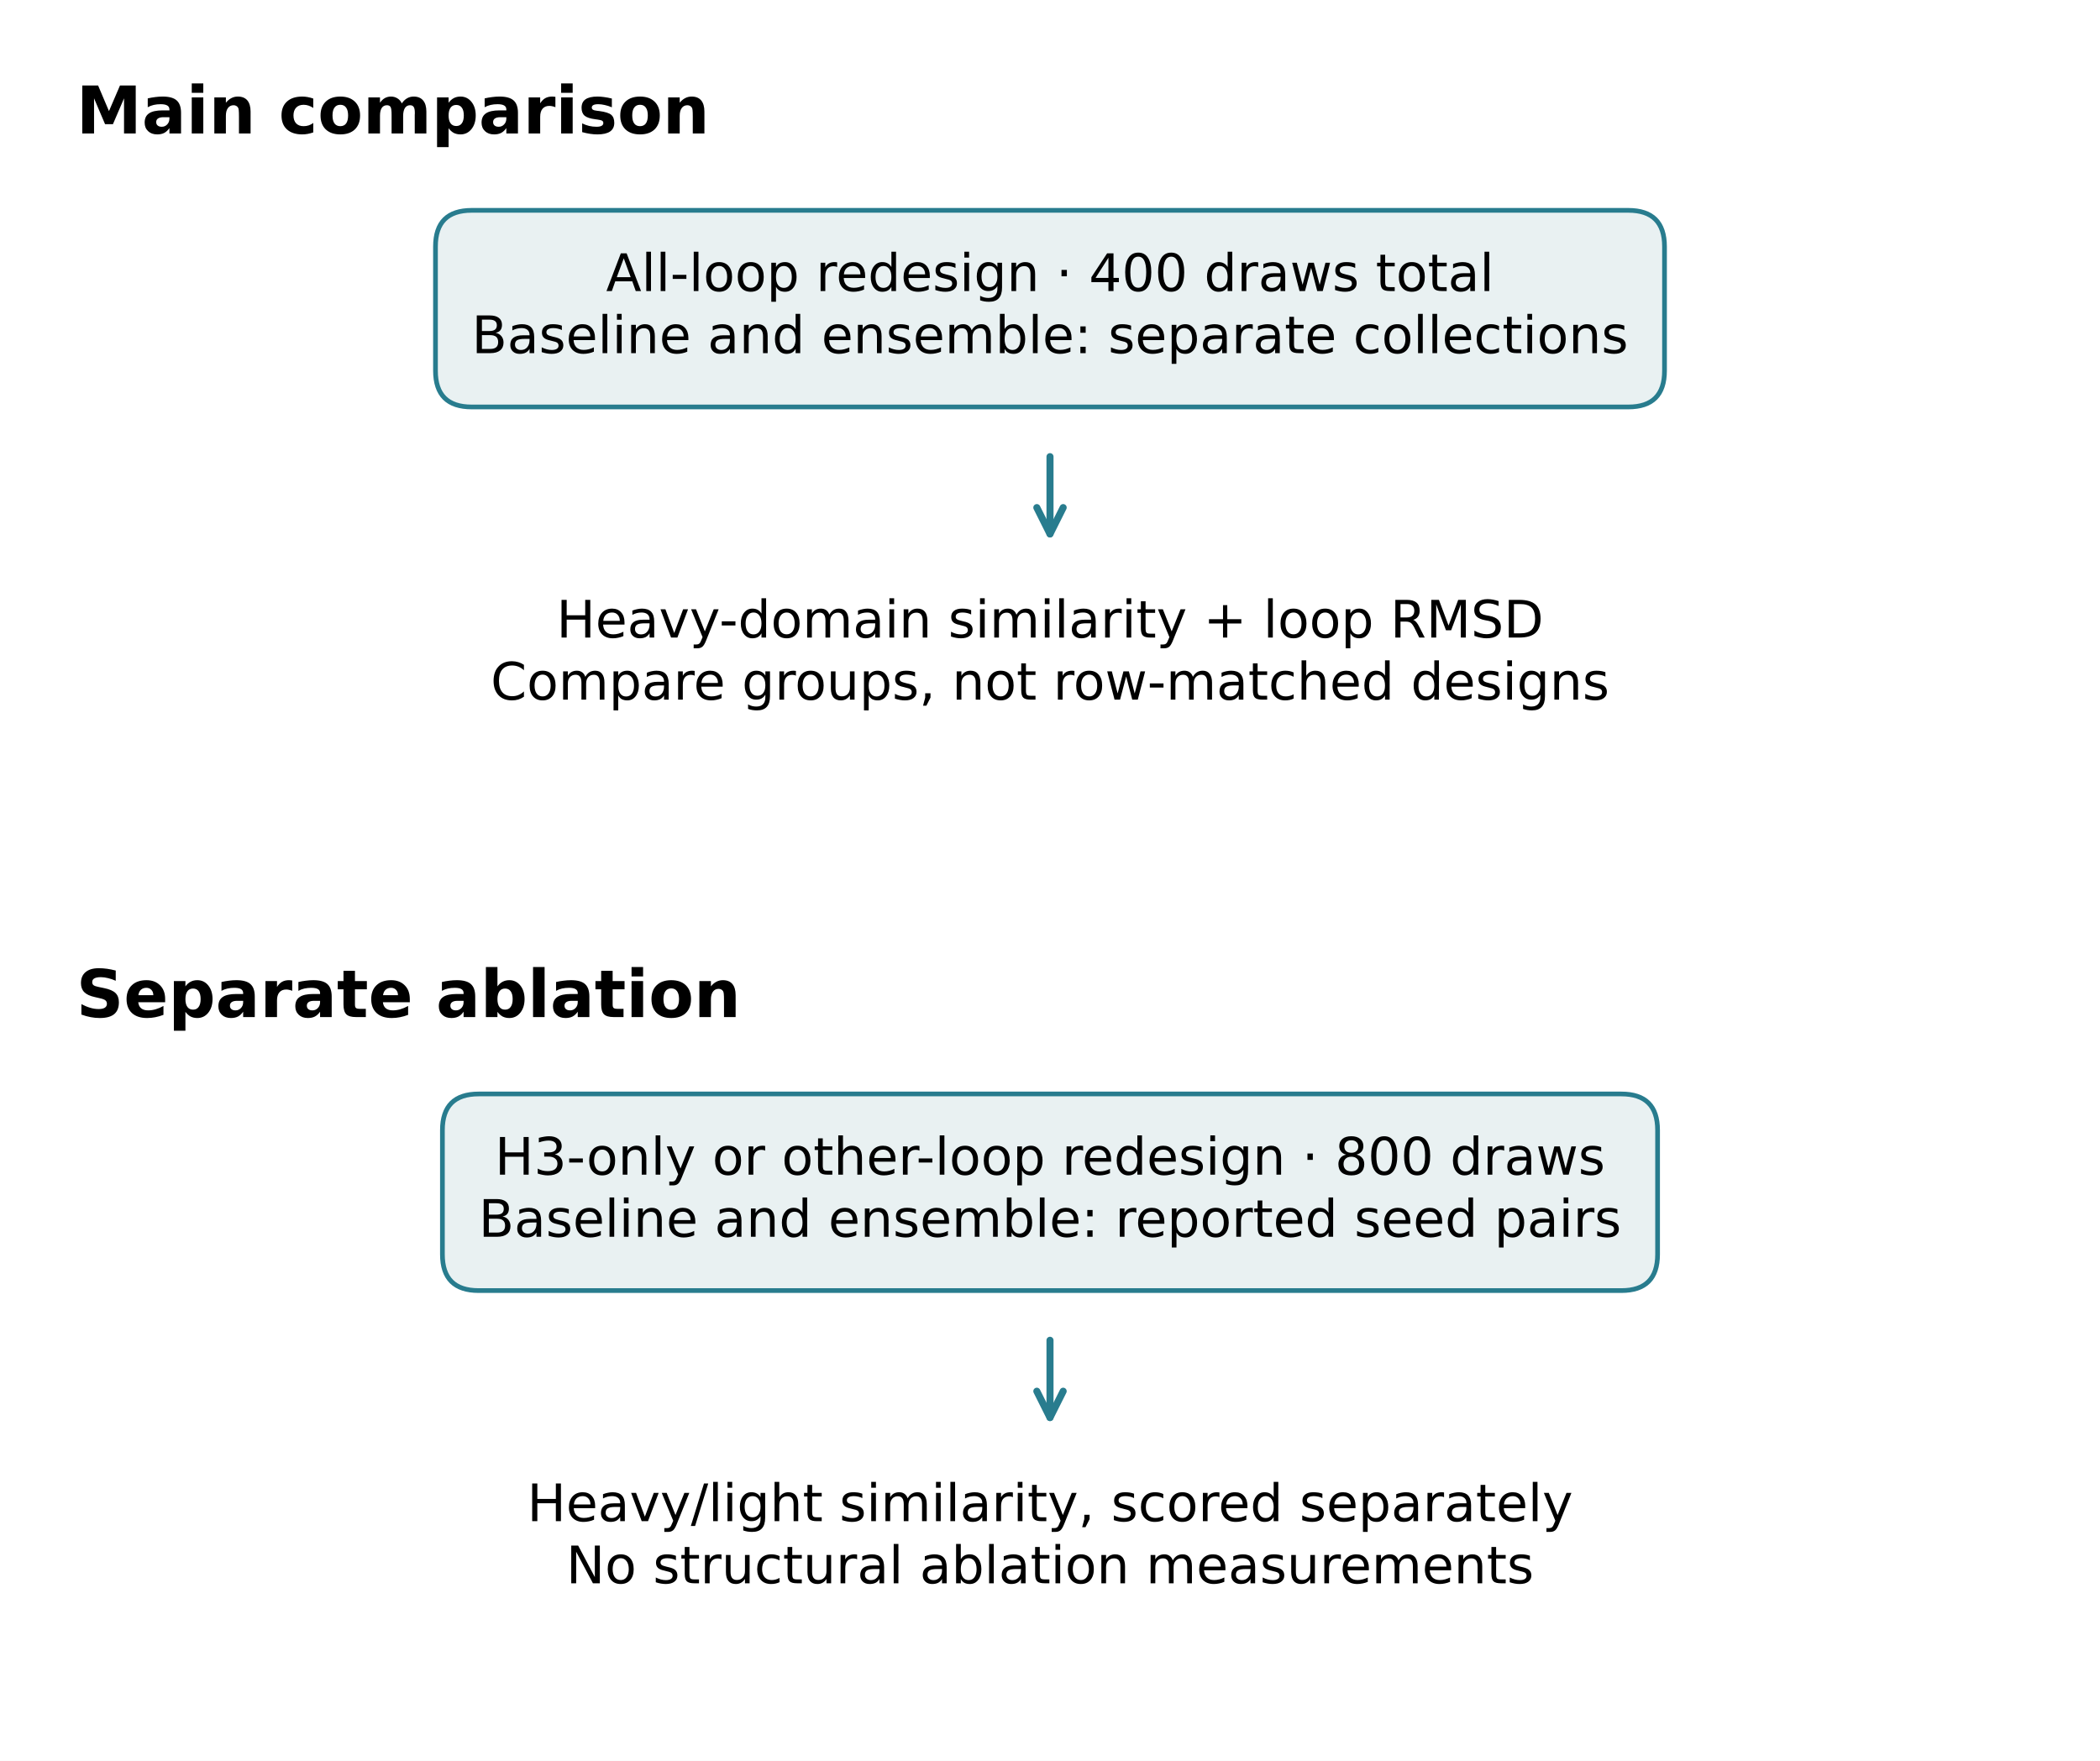
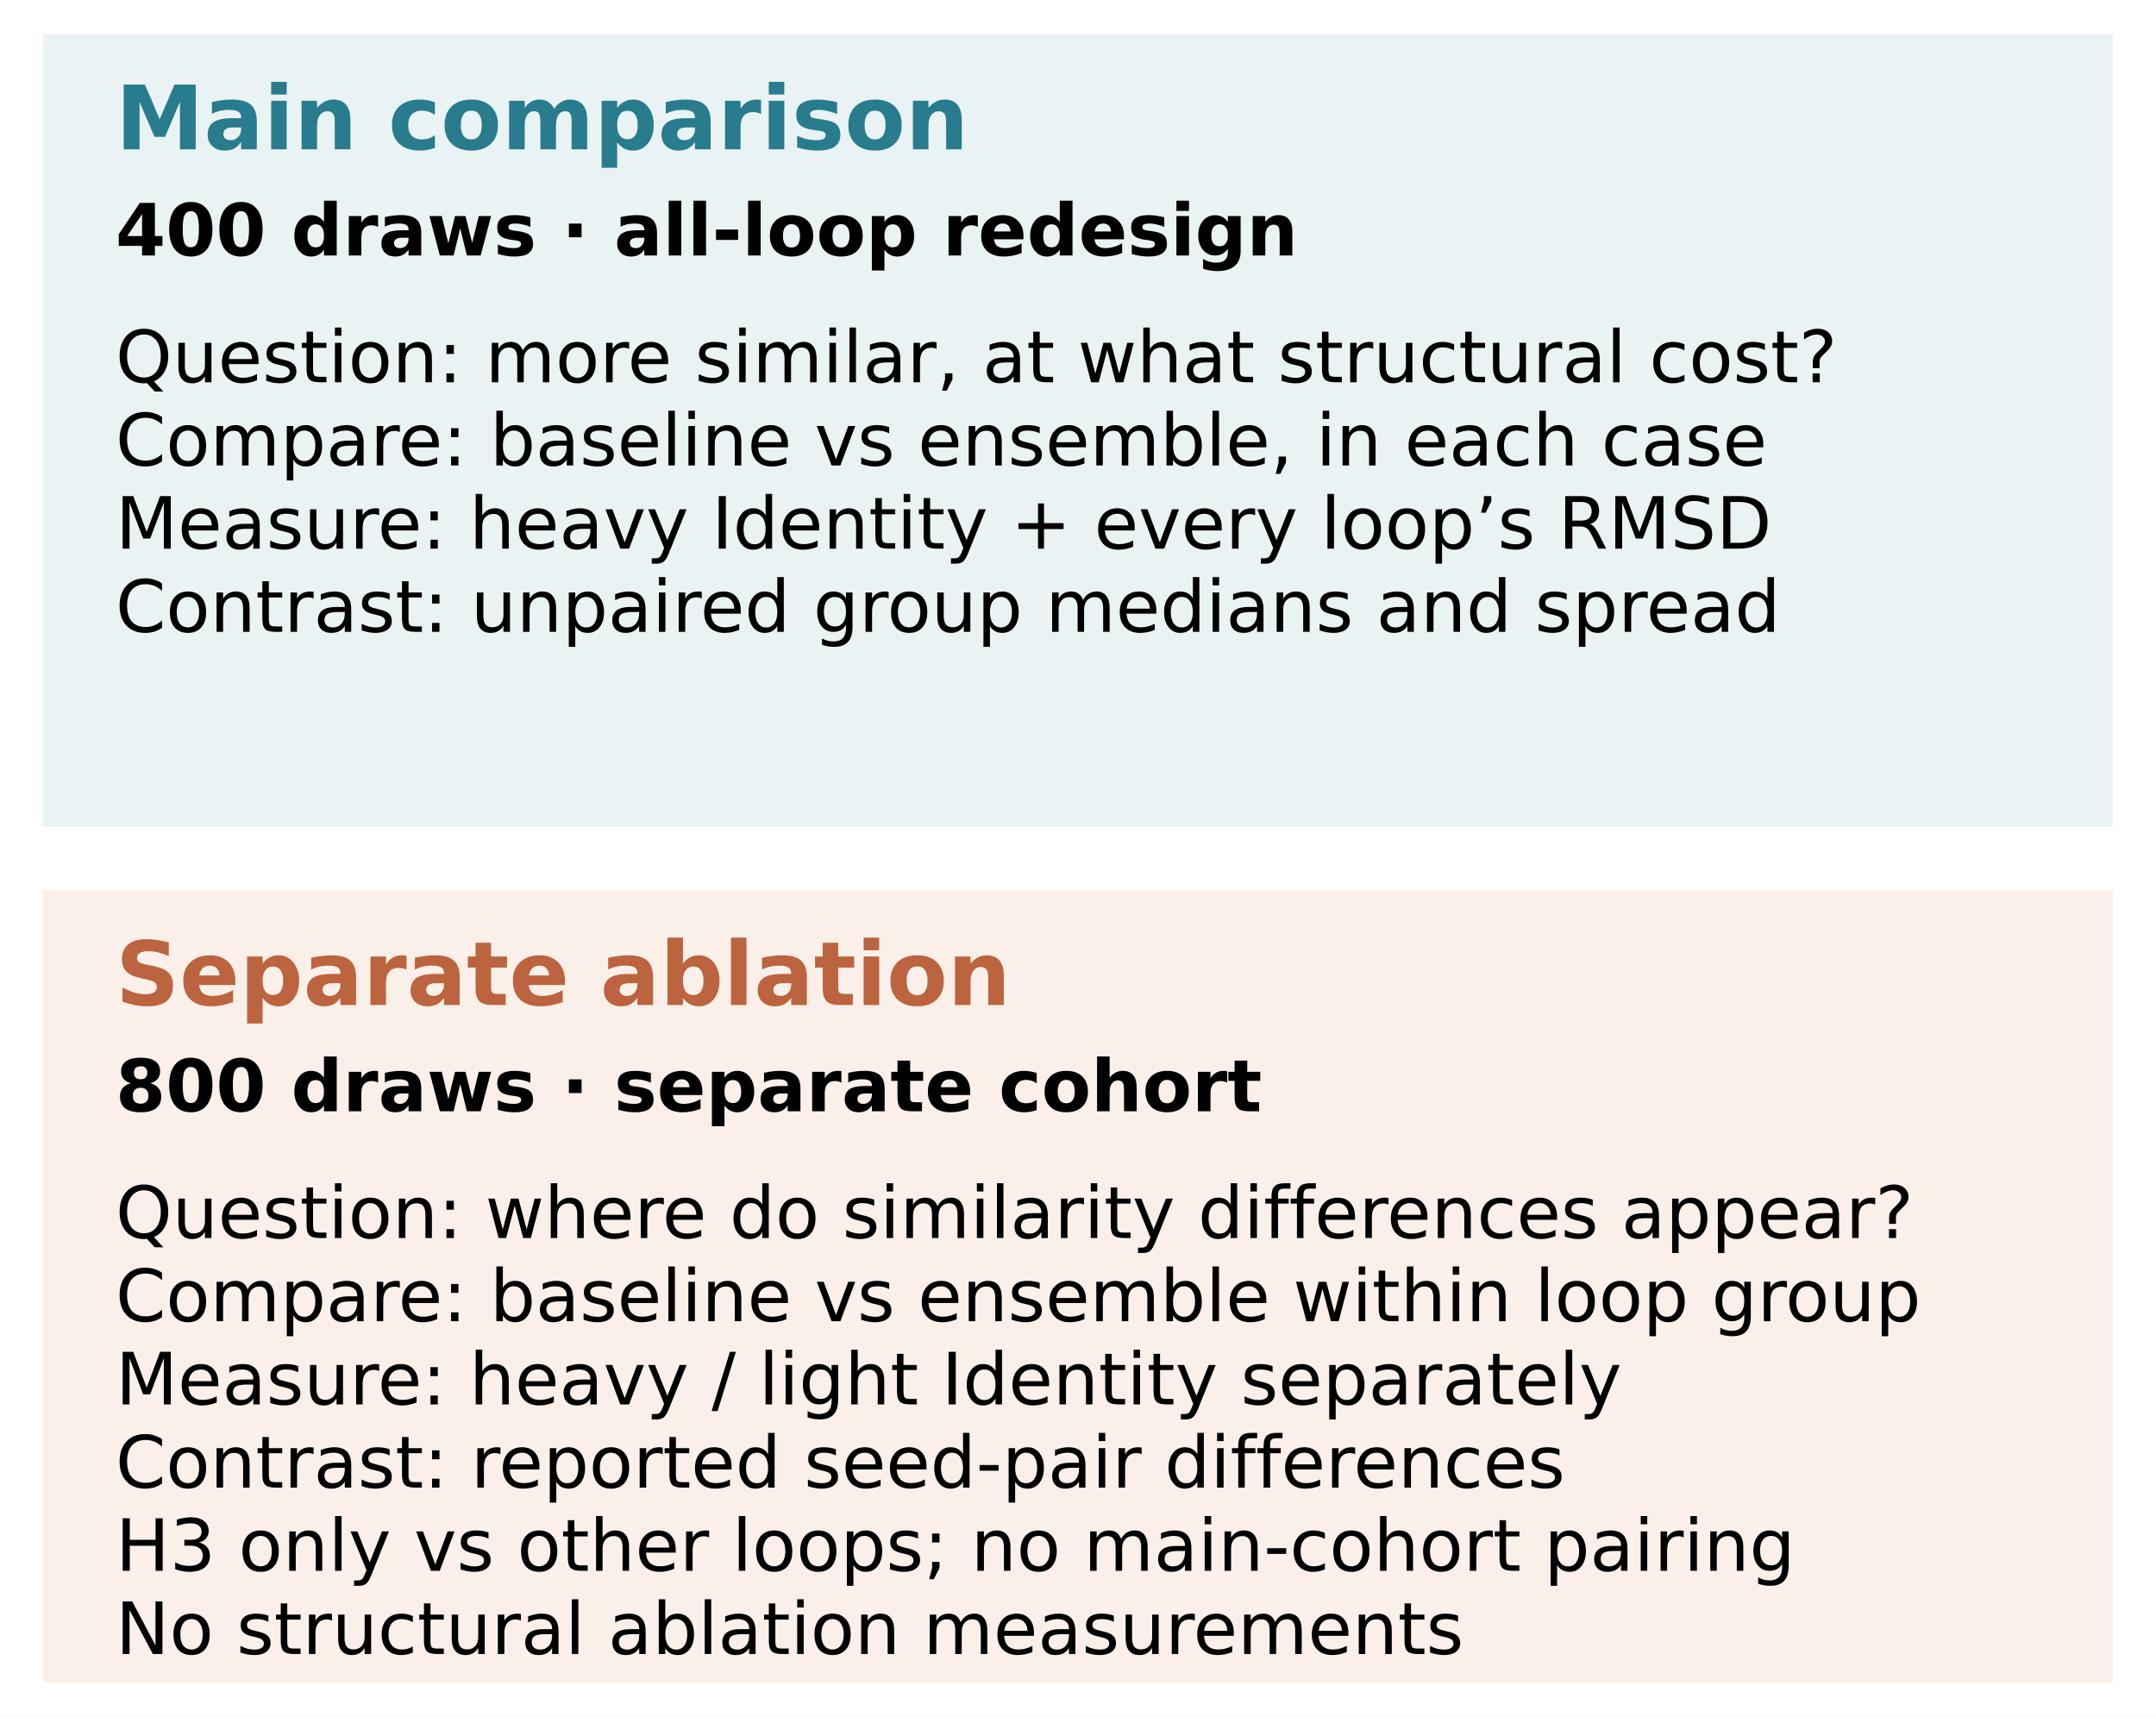
- <svg xmlns="http://www.w3.org/2000/svg" width="446.4pt" height="374.4pt" viewBox="0 0 446.4 374.4" version="1.1">
+ <svg xmlns="http://www.w3.org/2000/svg" width="388.8pt" height="309.6pt" viewBox="0 0 388.8 309.6" version="1.1">
  <defs>
    <style type="text/css">*{stroke-linejoin: round; stroke-linecap: butt}</style>
  </defs>
  <g id="figure_1">
    <g id="patch_1">
-       <path d="M 0 374.4  L 446.4 374.4  L 446.4 0  L 0 0  z " style="fill: #ffffff" />
+       <path d="M 0 309.6  L 388.8 309.6  L 388.8 0  L 0 0  z " style="fill: #ffffff" />
    </g>
    <g id="axes_1">
+       <g id="patch_2">
+         <path d="M 7.776 149.084  L 381.024 149.084  L 381.024 6.192  L 7.776 6.192  z " style="fill: #eaf3f4" />
+       </g>
+       <g id="matplotlib.axis_1" />
+       <g id="matplotlib.axis_2" />
      <g id="text_1">
-         <text style="font-weight: 700; font-size: 14px; font-family: 'DejaVu Sans', 'Bitstream Vera Sans', 'Computer Modern Sans Serif', 'Lucida Grande', 'Verdana', 'Geneva', 'Lucid', 'Arial', 'Helvetica', 'Avant Garde', sans-serif; text-anchor: start" x="16.212" y="28.374" transform="rotate(-0 16.21223 28.37403)">Main comparison</text>
+         <text style="font-weight: 700; font-size: 16px; font-family: 'DejaVu Sans', 'Bitstream Vera Sans', 'Computer Modern Sans Serif', 'Lucida Grande', 'Verdana', 'Geneva', 'Lucid', 'Arial', 'Helvetica', 'Avant Garde', sans-serif; text-anchor: start; fill: #287c8e" x="20.84" y="26.923" transform="rotate(-0 20.83968 26.92304)">Main comparison</text>
      </g>
      <g id="text_2">
-         <g id="patch_2">
-           <path d="M 100.271 86.531  L 346.129 86.531  Q 353.829 86.531 353.829 78.831  L 353.829 52.425  Q 353.829 44.725 346.129 44.725  L 100.271 44.725  Q 92.571 44.725 92.571 52.425  L 92.571 78.831  Q 92.571 86.531 100.271 86.531  z " style="fill: #e9f1f2; stroke: #287c8e; stroke-linejoin: miter" />
-         </g>
-         <text style="font-size: 11px; font-family: 'DejaVu Sans', 'Bitstream Vera Sans', 'Computer Modern Sans Serif', 'Lucida Grande', 'Verdana', 'Geneva', 'Lucid', 'Arial', 'Helvetica', 'Avant Garde', sans-serif" transform="translate(128.8286 61.88451)">All-loop redesign · 400 draws total</text>
-         <text style="font-size: 11px; font-family: 'DejaVu Sans', 'Bitstream Vera Sans', 'Computer Modern Sans Serif', 'Lucida Grande', 'Verdana', 'Geneva', 'Lucid', 'Arial', 'Helvetica', 'Avant Garde', sans-serif" transform="translate(100.2707 75.08751)">Baseline and ensemble: separate collections</text>
-       </g>
-       <g id="patch_3">
-         <path d="M 223.2 97.1  Q 223.2 106.153 223.2 113.529  " style="fill: none; stroke: #287c8e; stroke-width: 1.5; stroke-linecap: round" />
-         <path d="M 226 107.929  L 223.2 113.529  L 220.4 107.929  " style="fill: none; stroke: #287c8e; stroke-width: 1.5; stroke-linecap: round" />
+         <text style="font-weight: 700; font-size: 13px; font-family: 'DejaVu Sans', 'Bitstream Vera Sans', 'Computer Modern Sans Serif', 'Lucida Grande', 'Verdana', 'Geneva', 'Lucid', 'Arial', 'Helvetica', 'Avant Garde', sans-serif; text-anchor: start" x="20.84" y="46.077" transform="rotate(-0 20.83968 46.07735)">400 draws · all-loop redesign</text>
      </g>
      <g id="text_3">
-         <text style="font-size: 11px; font-family: 'DejaVu Sans', 'Bitstream Vera Sans', 'Computer Modern Sans Serif', 'Lucida Grande', 'Verdana', 'Geneva', 'Lucid', 'Arial', 'Helvetica', 'Avant Garde', sans-serif" transform="translate(118.2901 135.5644)">Heavy-domain similarity + loop RMSD</text>
-         <text style="font-size: 11px; font-family: 'DejaVu Sans', 'Bitstream Vera Sans', 'Computer Modern Sans Serif', 'Lucida Grande', 'Verdana', 'Geneva', 'Lucid', 'Arial', 'Helvetica', 'Avant Garde', sans-serif" transform="translate(104.296 148.7674)">Compare groups, not row-matched designs</text>
+         <text style="font-size: 13px; font-family: 'DejaVu Sans', 'Bitstream Vera Sans', 'Computer Modern Sans Serif', 'Lucida Grande', 'Verdana', 'Geneva', 'Lucid', 'Arial', 'Helvetica', 'Avant Garde', sans-serif; text-anchor: start" x="20.84" y="68.94" transform="rotate(-0 20.83968 68.94012)">Question: more similar, at what structural cost?</text>
      </g>
      <g id="text_4">
-         <text style="font-weight: 700; font-size: 14px; font-family: 'DejaVu Sans', 'Bitstream Vera Sans', 'Computer Modern Sans Serif', 'Lucida Grande', 'Verdana', 'Geneva', 'Lucid', 'Arial', 'Helvetica', 'Avant Garde', sans-serif; text-anchor: start" x="16.212" y="216.258" transform="rotate(-0 16.21223 216.2578)">Separate ablation</text>
+         <text style="font-size: 13px; font-family: 'DejaVu Sans', 'Bitstream Vera Sans', 'Computer Modern Sans Serif', 'Lucida Grande', 'Verdana', 'Geneva', 'Lucid', 'Arial', 'Helvetica', 'Avant Garde', sans-serif; text-anchor: start" x="20.84" y="83.944" transform="rotate(-0 20.83968 83.94382)">Compare: baseline vs ensemble, in each case</text>
      </g>
      <g id="text_5">
-         <g id="patch_4">
-           <path d="M 101.745 274.415  L 344.655 274.415  Q 352.355 274.415 352.355 266.715  L 352.355 240.309  Q 352.355 232.609 344.655 232.609  L 101.745 232.609  Q 94.045 232.609 94.045 240.309  L 94.045 266.715  Q 94.045 274.415 101.745 274.415  z " style="fill: #e9f1f2; stroke: #287c8e; stroke-linejoin: miter" />
-         </g>
-         <text style="font-size: 11px; font-family: 'DejaVu Sans', 'Bitstream Vera Sans', 'Computer Modern Sans Serif', 'Lucida Grande', 'Verdana', 'Geneva', 'Lucid', 'Arial', 'Helvetica', 'Avant Garde', sans-serif" transform="translate(105.1915 249.7683)">H3-only or other-loop redesign · 800 draws</text>
-         <text style="font-size: 11px; font-family: 'DejaVu Sans', 'Bitstream Vera Sans', 'Computer Modern Sans Serif', 'Lucida Grande', 'Verdana', 'Geneva', 'Lucid', 'Arial', 'Helvetica', 'Avant Garde', sans-serif" transform="translate(101.7445 262.9713)">Baseline and ensemble: reported seed pairs</text>
-       </g>
-       <g id="patch_5">
-         <path d="M 223.2 284.983  Q 223.2 294.037 223.2 301.413  " style="fill: none; stroke: #287c8e; stroke-width: 1.5; stroke-linecap: round" />
-         <path d="M 226 295.813  L 223.2 301.413  L 220.4 295.813  " style="fill: none; stroke: #287c8e; stroke-width: 1.5; stroke-linecap: round" />
+         <text style="font-size: 13px; font-family: 'DejaVu Sans', 'Bitstream Vera Sans', 'Computer Modern Sans Serif', 'Lucida Grande', 'Verdana', 'Geneva', 'Lucid', 'Arial', 'Helvetica', 'Avant Garde', sans-serif; text-anchor: start" x="20.84" y="98.948" transform="rotate(-0 20.83968 98.94751)">Measure: heavy Identity + every loop’s RMSD</text>
      </g>
      <g id="text_6">
-         <text style="font-size: 11px; font-family: 'DejaVu Sans', 'Bitstream Vera Sans', 'Computer Modern Sans Serif', 'Lucida Grande', 'Verdana', 'Geneva', 'Lucid', 'Arial', 'Helvetica', 'Avant Garde', sans-serif" transform="translate(112.0502 323.4482)">Heavy/light similarity, scored separately</text>
-         <text style="font-size: 11px; font-family: 'DejaVu Sans', 'Bitstream Vera Sans', 'Computer Modern Sans Serif', 'Lucida Grande', 'Verdana', 'Geneva', 'Lucid', 'Arial', 'Helvetica', 'Avant Garde', sans-serif" transform="translate(120.3517 336.6512)">No structural ablation measurements</text>
+         <text style="font-size: 13px; font-family: 'DejaVu Sans', 'Bitstream Vera Sans', 'Computer Modern Sans Serif', 'Lucida Grande', 'Verdana', 'Geneva', 'Lucid', 'Arial', 'Helvetica', 'Avant Garde', sans-serif; text-anchor: start" x="20.84" y="113.951" transform="rotate(-0 20.83968 113.9512)">Contrast: unpaired group medians and spread</text>
+       </g>
+     </g>
+     <g id="axes_2">
+       <g id="patch_3">
+         <path d="M 7.776 303.408  L 381.024 303.408  L 381.024 160.516  L 7.776 160.516  z " style="fill: #faf0e9" />
+       </g>
+       <g id="matplotlib.axis_3" />
+       <g id="matplotlib.axis_4" />
+       <g id="text_7">
+         <text style="font-weight: 700; font-size: 16px; font-family: 'DejaVu Sans', 'Bitstream Vera Sans', 'Computer Modern Sans Serif', 'Lucida Grande', 'Verdana', 'Geneva', 'Lucid', 'Arial', 'Helvetica', 'Avant Garde', sans-serif; text-anchor: start; fill: #bc643f" x="20.84" y="181.247" transform="rotate(-0 20.83968 181.2467)">Separate ablation</text>
+       </g>
+       <g id="text_8">
+         <text style="font-weight: 700; font-size: 13px; font-family: 'DejaVu Sans', 'Bitstream Vera Sans', 'Computer Modern Sans Serif', 'Lucida Grande', 'Verdana', 'Geneva', 'Lucid', 'Arial', 'Helvetica', 'Avant Garde', sans-serif; text-anchor: start" x="20.84" y="200.401" transform="rotate(-0 20.83968 200.401)">800 draws · separate cohort</text>
+       </g>
+       <g id="text_9">
+         <text style="font-size: 13px; font-family: 'DejaVu Sans', 'Bitstream Vera Sans', 'Computer Modern Sans Serif', 'Lucida Grande', 'Verdana', 'Geneva', 'Lucid', 'Arial', 'Helvetica', 'Avant Garde', sans-serif; text-anchor: start" x="20.84" y="223.264" transform="rotate(-0 20.83968 223.2638)">Question: where do similarity differences appear?</text>
+       </g>
+       <g id="text_10">
+         <text style="font-size: 13px; font-family: 'DejaVu Sans', 'Bitstream Vera Sans', 'Computer Modern Sans Serif', 'Lucida Grande', 'Verdana', 'Geneva', 'Lucid', 'Arial', 'Helvetica', 'Avant Garde', sans-serif; text-anchor: start" x="20.84" y="238.268" transform="rotate(-0 20.83968 238.2675)">Compare: baseline vs ensemble within loop group</text>
+       </g>
+       <g id="text_11">
+         <text style="font-size: 13px; font-family: 'DejaVu Sans', 'Bitstream Vera Sans', 'Computer Modern Sans Serif', 'Lucida Grande', 'Verdana', 'Geneva', 'Lucid', 'Arial', 'Helvetica', 'Avant Garde', sans-serif; text-anchor: start" x="20.84" y="253.271" transform="rotate(-0 20.83968 253.2712)">Measure: heavy / light Identity separately</text>
+       </g>
+       <g id="text_12">
+         <text style="font-size: 13px; font-family: 'DejaVu Sans', 'Bitstream Vera Sans', 'Computer Modern Sans Serif', 'Lucida Grande', 'Verdana', 'Geneva', 'Lucid', 'Arial', 'Helvetica', 'Avant Garde', sans-serif; text-anchor: start" x="20.84" y="268.275" transform="rotate(-0 20.83968 268.2749)">Contrast: reported seed-pair differences</text>
+       </g>
+       <g id="text_13">
+         <text style="font-size: 13px; font-family: 'DejaVu Sans', 'Bitstream Vera Sans', 'Computer Modern Sans Serif', 'Lucida Grande', 'Verdana', 'Geneva', 'Lucid', 'Arial', 'Helvetica', 'Avant Garde', sans-serif; text-anchor: start" x="20.84" y="283.279" transform="rotate(-0 20.83968 283.2786)">H3 only vs other loops; no main-cohort pairing</text>
+       </g>
+       <g id="text_14">
+         <text style="font-size: 13px; font-family: 'DejaVu Sans', 'Bitstream Vera Sans', 'Computer Modern Sans Serif', 'Lucida Grande', 'Verdana', 'Geneva', 'Lucid', 'Arial', 'Helvetica', 'Avant Garde', sans-serif; text-anchor: start" x="20.84" y="298.282" transform="rotate(-0 20.83968 298.2823)">No structural ablation measurements</text>
      </g>
    </g>
  </g>
</svg>
